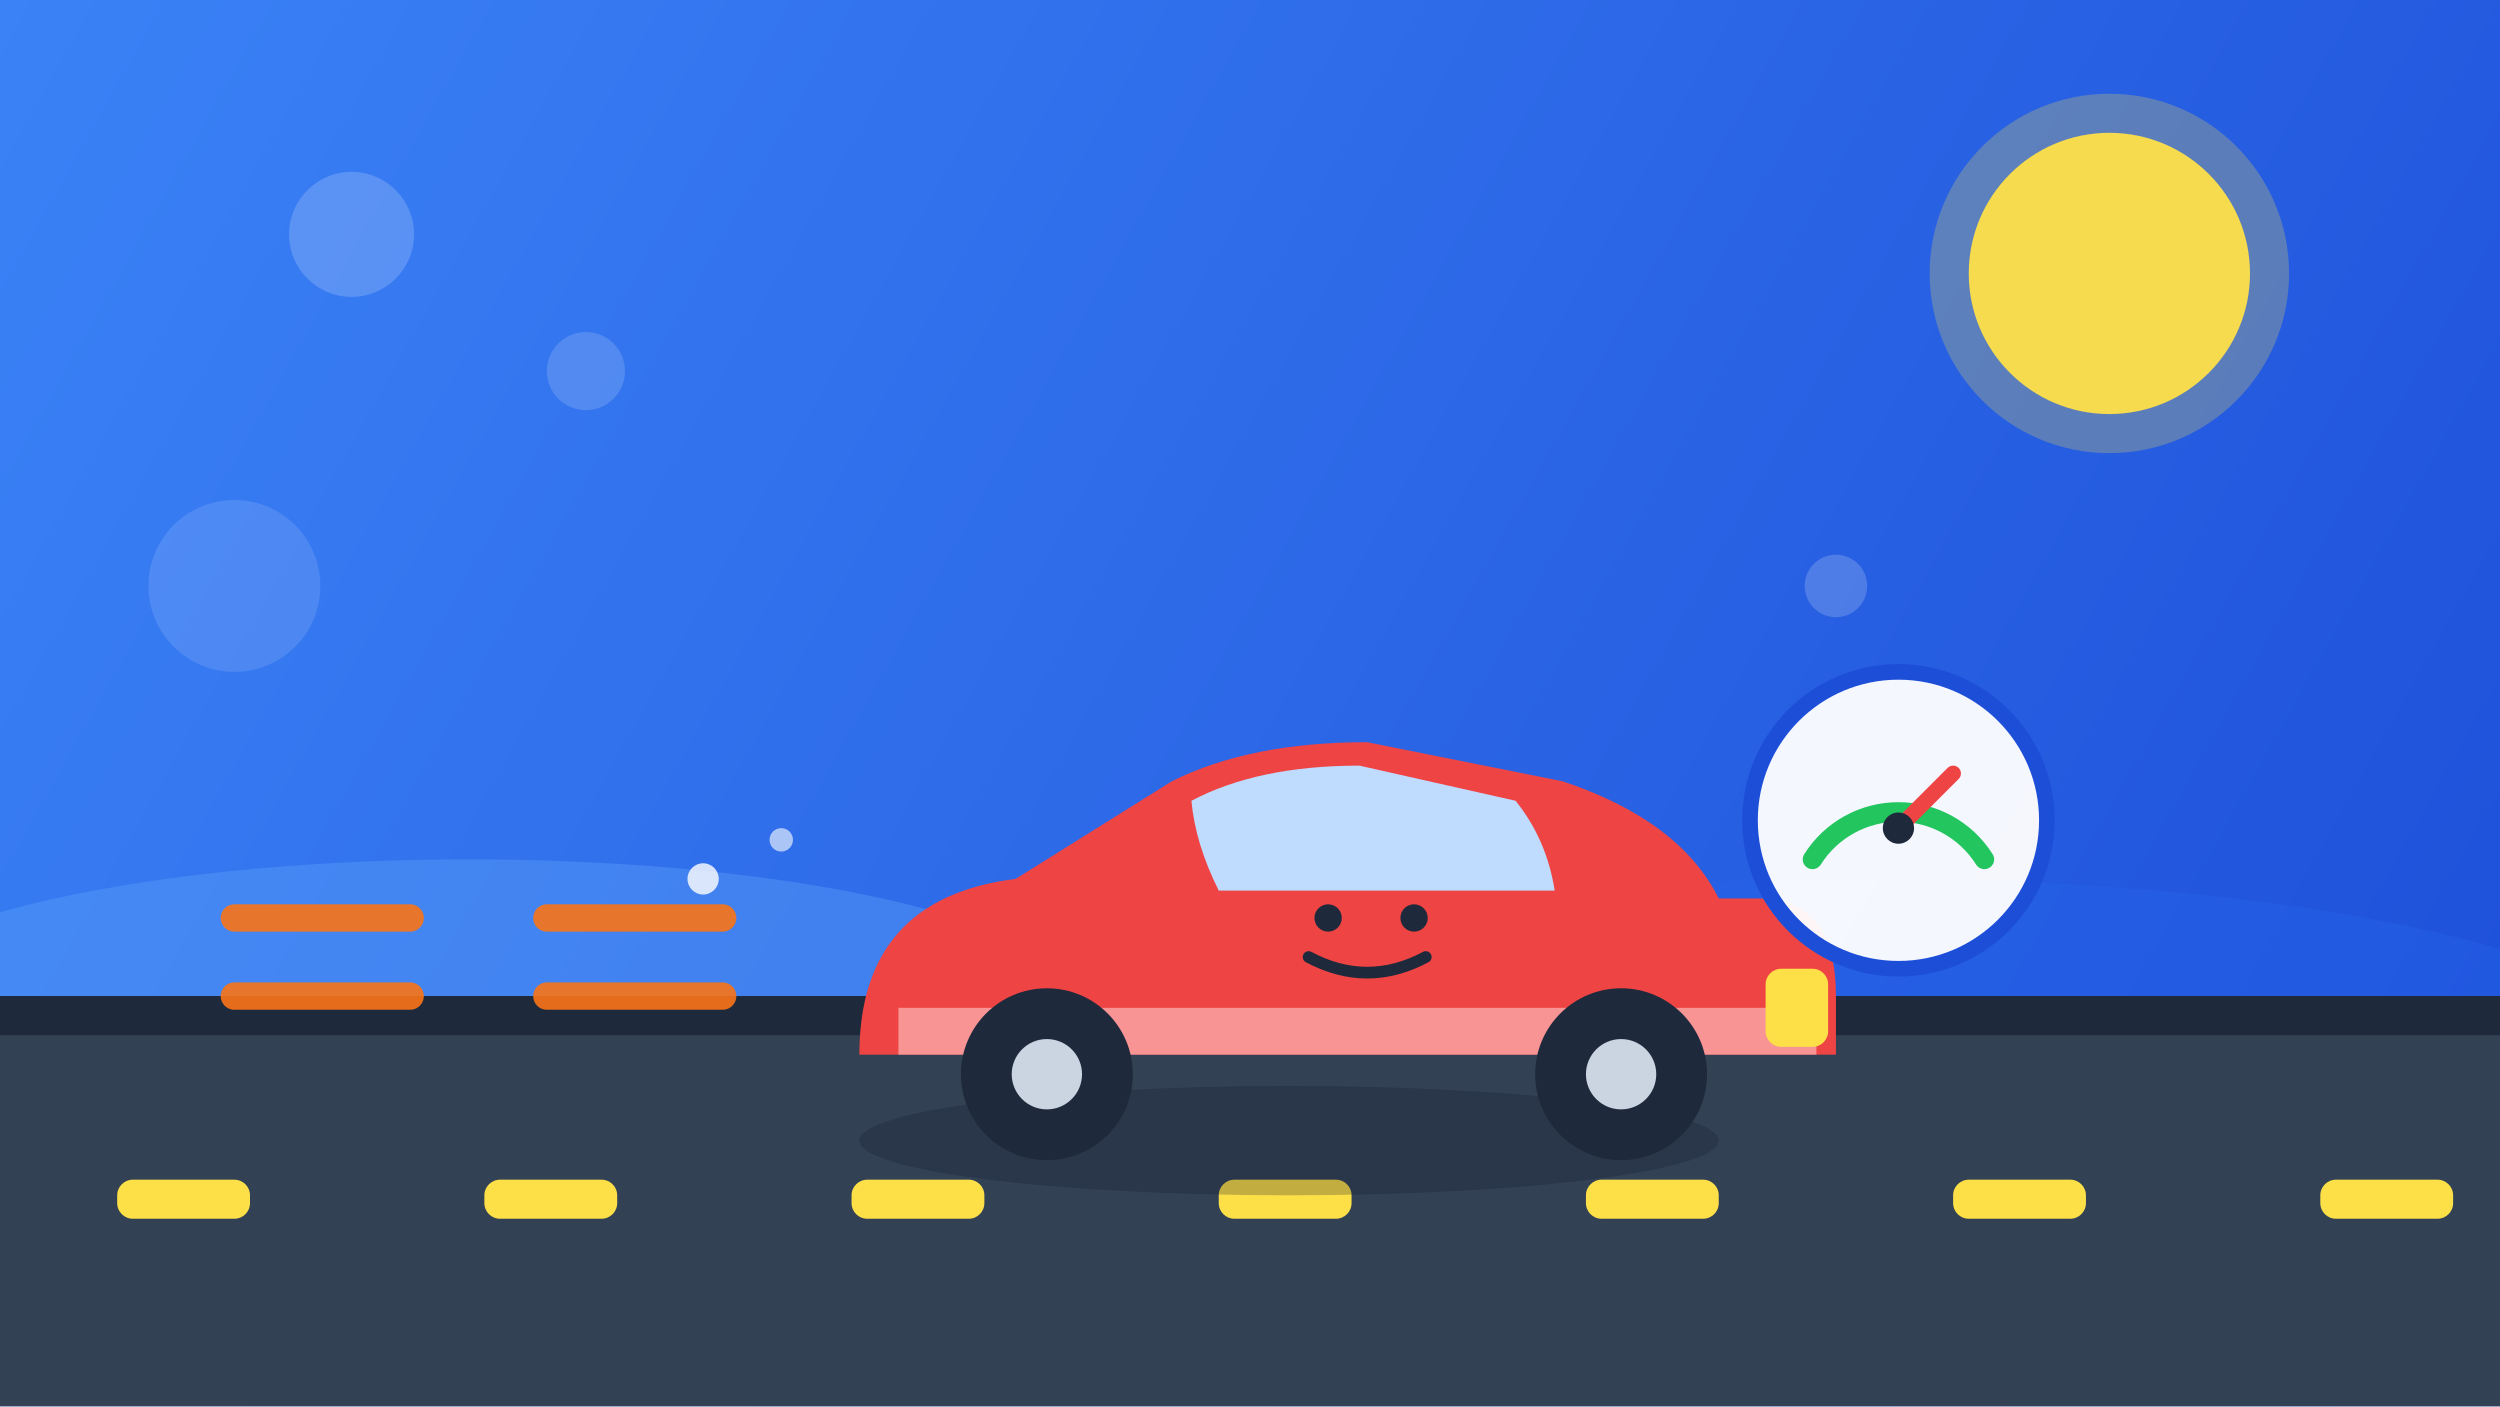
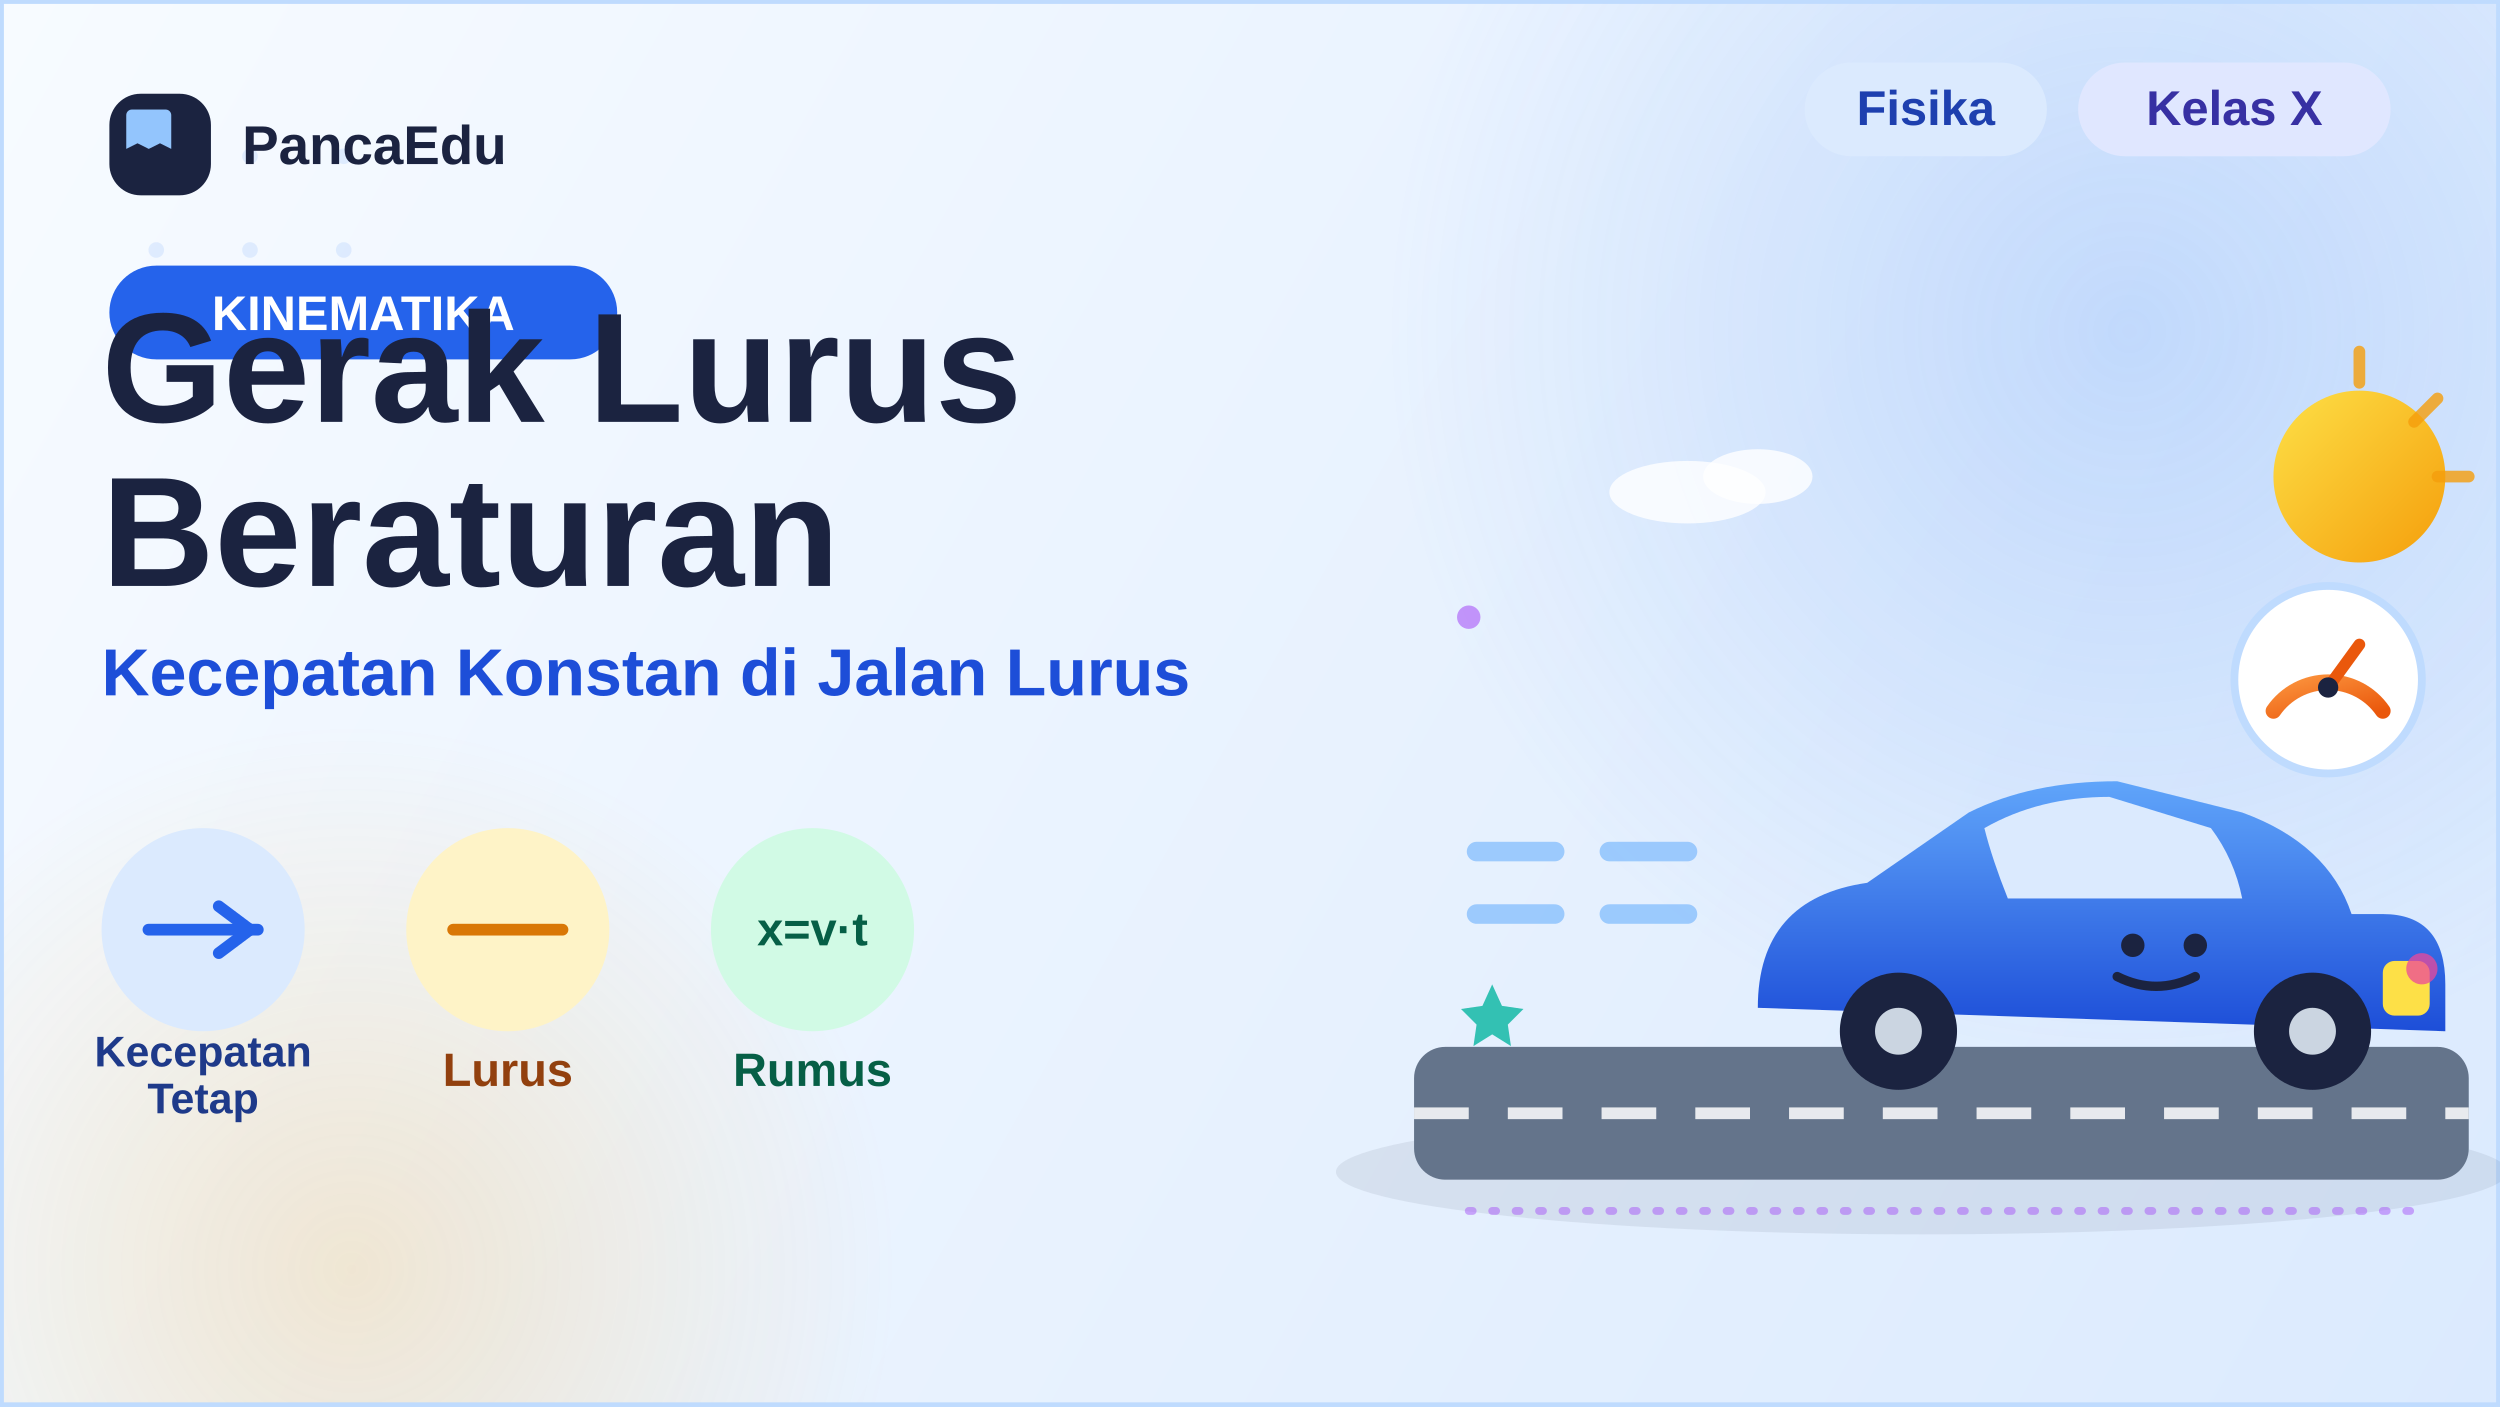
<svg xmlns="http://www.w3.org/2000/svg" viewBox="0 0 640 360">
  <defs>
-     <linearGradient id="bg" x1="0" y1="0" x2="640" y2="360" gradientUnits="userSpaceOnUse">
-       <stop offset="0" stop-color="#3b82f6" />
+     <linearGradient id="glbBgTint" x1="0" y1="0" x2="640" y2="360" gradientUnits="userSpaceOnUse">
+       <stop offset="0" stop-color="#f7fbff" />
+       <stop offset="1" stop-color="#dbeafe" />
+     </linearGradient>
+     <radialGradient id="glbBlobBlue" cx="0.5" cy="0.5" r="0.5">
+       <stop offset="0" stop-color="#3b82f6" stop-opacity="0.2" />
+       <stop offset="1" stop-color="#3b82f6" stop-opacity="0" />
+     </radialGradient>
+     <radialGradient id="glbBlobOrange" cx="0.5" cy="0.5" r="0.5">
+       <stop offset="0" stop-color="#f59e0b" stop-opacity="0.18" />
+       <stop offset="1" stop-color="#f59e0b" stop-opacity="0" />
+     </radialGradient>
+     <linearGradient id="glbCarG" x1="0" y1="0" x2="0" y2="1">
+       <stop offset="0" stop-color="#60a5fa" />
      <stop offset="1" stop-color="#1d4ed8" />
    </linearGradient>
+     <linearGradient id="glbSunG" x1="0" y1="0" x2="1" y2="1">
+       <stop offset="0" stop-color="#fde047" />
+       <stop offset="1" stop-color="#f59e0b" />
+     </linearGradient>
+     <linearGradient id="glbSpeedG" x1="0" y1="0" x2="1" y2="1">
+       <stop offset="0" stop-color="#fb923c" />
+       <stop offset="1" stop-color="#ea580c" />
+     </linearGradient>
  </defs>
-   <rect width="640" height="360" fill="url(#bg)" />
-   <circle cx="540" cy="70" r="36" fill="#fde047" opacity="0.95" />
-   <circle cx="540" cy="70" r="46" fill="#fde047" opacity="0.25" />
-   <circle cx="90" cy="60" r="16" fill="#ffffff" opacity="0.18" />
-   <circle cx="150" cy="95" r="10" fill="#ffffff" opacity="0.15" />
-   <circle cx="470" cy="150" r="8" fill="#ffffff" opacity="0.18" />
-   <circle cx="60" cy="150" r="22" fill="#ffffff" opacity="0.12" />
-   <ellipse cx="120" cy="260" rx="160" ry="40" fill="#60a5fa" opacity="0.35" />
-   <ellipse cx="480" cy="270" rx="200" ry="45" fill="#2563eb" opacity="0.35" />
-   <rect x="0" y="255" width="640" height="105" fill="#334155" />
-   <rect x="0" y="255" width="640" height="10" fill="#1e293b" />
-   <g fill="#fde047">
-     <rect x="30" y="302" width="34" height="10" rx="4" />
-     <rect x="124" y="302" width="34" height="10" rx="4" />
-     <rect x="218" y="302" width="34" height="10" rx="4" />
-     <rect x="312" y="302" width="34" height="10" rx="4" />
-     <rect x="406" y="302" width="34" height="10" rx="4" />
-     <rect x="500" y="302" width="34" height="10" rx="4" />
-     <rect x="594" y="302" width="34" height="10" rx="4" />
+   <rect width="640" height="360" fill="url(#glbBgTint)" />
+   <circle cx="545" cy="85" r="190" fill="url(#glbBlobBlue)" />
+   <circle cx="90" cy="325" r="140" fill="url(#glbBlobOrange)" />
+   <rect width="640" height="360" fill="none" stroke="#bfdbfe" stroke-width="2" />
+   <g fill="#3b82f6" opacity="0.12">
+     <circle cx="40" cy="40" r="2" />
+     <circle cx="64" cy="40" r="2" />
+     <circle cx="88" cy="40" r="2" />
+     <circle cx="40" cy="64" r="2" />
+     <circle cx="64" cy="64" r="2" />
+     <circle cx="88" cy="64" r="2" />
  </g>
-   <g stroke="#f97316" stroke-width="7" stroke-linecap="round" opacity="0.9">
-     <line x1="60" y1="235" x2="105" y2="235" />
-     <line x1="60" y1="255" x2="105" y2="255" />
-     <line x1="140" y1="235" x2="185" y2="235" />
-     <line x1="140" y1="255" x2="185" y2="255" />
+   <g transform="translate(28,24)">
+     <rect width="26" height="26" rx="8" fill="#1b2340" />
+     <path d="M6 7h14a2 2 0 0 1 2 2v12l-4-2-4 2-4-2-4 2V9a2 2 0 0 1 2-2z" fill="#93c5fd" transform="translate(0,-1) scale(0.72)" />
+     <text x="34" y="18" font-family="Arial, sans-serif" font-size="14" font-weight="700" fill="#1b2340">PancaEdu</text>
  </g>
-   <g>
-     <ellipse cx="330" cy="292" rx="110" ry="14" fill="#0f172a" opacity="0.25" />
-     <path d="M220 270 Q220 230 260 225 L300 200 Q320 190 350 190 L400 200 Q430 210 440 230 L450 230 Q470 230 470 255 L470 270 Z" fill="#ef4444" />
-     <path d="M305 205 Q322 196 348 196 L388 205 Q396 215 398 228 L312 228 Q306 216 305 205 Z" fill="#bfdbfe" />
-     <rect x="230" y="258" width="235" height="12" fill="#fecaca" opacity="0.6" />
-     <rect x="452" y="248" width="16" height="20" rx="4" fill="#fde047" />
-     <circle cx="340" cy="235" r="3.5" fill="#1e293b" />
-     <circle cx="362" cy="235" r="3.5" fill="#1e293b" />
-     <path d="M335 245 Q350 253 365 245" stroke="#1e293b" stroke-width="3" fill="none" stroke-linecap="round" />
-     <circle cx="268" cy="275" r="22" fill="#1e293b" />
-     <circle cx="268" cy="275" r="9" fill="#cbd5e1" />
-     <circle cx="415" cy="275" r="22" fill="#1e293b" />
-     <circle cx="415" cy="275" r="9" fill="#cbd5e1" />
+   <g font-family="Arial, sans-serif" font-size="12.5" font-weight="700">
+     <rect x="462" y="16" width="62" height="24" rx="12" fill="#dbeafe" />
+     <text x="493" y="32" text-anchor="middle" fill="#1e40af">Fisika</text>
+     <rect x="532" y="16" width="80" height="24" rx="12" fill="#e0e7ff" />
+     <text x="572" y="32" text-anchor="middle" fill="#3730a3">Kelas X</text>
  </g>
-   <g transform="translate(486,210)">
-     <circle cx="0" cy="0" r="38" fill="#ffffff" opacity="0.95" />
-     <circle cx="0" cy="0" r="38" fill="none" stroke="#1d4ed8" stroke-width="4" />
-     <path d="M-22 10 A26 26 0 0 1 22 10" fill="none" stroke="#22c55e" stroke-width="5" stroke-linecap="round" />
-     <line x1="0" y1="2" x2="14" y2="-12" stroke="#ef4444" stroke-width="4" stroke-linecap="round" />
-     <circle cx="0" cy="2" r="4" fill="#1e293b" />
+   <g font-family="Arial, sans-serif" font-size="12.5" font-weight="700">
+     <rect x="28" y="68" width="130" height="24" rx="12" fill="#2563eb" />
+     <text x="93" y="84.5" text-anchor="middle" fill="#ffffff">KINEMATIKA</text>
  </g>
-   <circle cx="180" cy="225" r="4" fill="#ffffff" opacity="0.8" />
-   <circle cx="200" cy="215" r="3" fill="#ffffff" opacity="0.6" />
+   <text x="26" y="108" font-family="Arial, sans-serif" font-size="40" font-weight="800" fill="#1b2340">Gerak Lurus</text>
+   <text x="26" y="150" font-family="Arial, sans-serif" font-size="40" font-weight="800" fill="#1b2340">Beraturan</text>
+   <text x="26" y="178" font-family="Arial, sans-serif" font-size="17" font-weight="600" fill="#1d4ed8">Kecepatan Konstan di Jalan Lurus</text>
+   <g font-family="Arial, sans-serif">
+     <g transform="translate(26,212)">
+       <circle cx="26" cy="26" r="26" fill="#dbeafe" />
+       <path d="M12 26 h28" stroke="#2563eb" stroke-width="3" stroke-linecap="round" />
+       <path d="M30 20 l8 6 -8 6" stroke="#2563eb" stroke-width="3" stroke-linecap="round" stroke-linejoin="round" fill="none" />
+       <text x="26" y="61" text-anchor="middle" font-size="11" font-weight="700" fill="#1e3a8a">Kecepatan</text>
+       <text x="26" y="73" text-anchor="middle" font-size="11" font-weight="700" fill="#1e3a8a">Tetap</text>
+     </g>
+     <g transform="translate(104,212)">
+       <circle cx="26" cy="26" r="26" fill="#fef3c7" />
+       <path d="M12 26 h28" stroke="#d97706" stroke-width="3" stroke-linecap="round" />
+       <text x="26" y="66" text-anchor="middle" font-size="12" font-weight="700" fill="#92400e">Lurus</text>
+     </g>
+     <g transform="translate(182,212)">
+       <circle cx="26" cy="26" r="26" fill="#d1fae5" />
+       <text x="26" y="30" text-anchor="middle" font-size="12" font-weight="700" fill="#065f46">x=v·t</text>
+       <text x="26" y="66" text-anchor="middle" font-size="12" font-weight="700" fill="#065f46">Rumus</text>
+     </g>
+   </g>
+   <g transform="translate(372,118)">
+     <ellipse cx="120" cy="182" rx="150" ry="16" fill="#1b2340" opacity="0.08" />
+     <circle cx="232" cy="4" r="22" fill="url(#glbSunG)" />
+     <g stroke="#f59e0b" stroke-width="3" stroke-linecap="round" opacity="0.8">
+       <line x1="232" y1="-28" x2="232" y2="-20" />
+       <line x1="260" y1="4" x2="252" y2="4" />
+       <line x1="252" y1="-16" x2="246" y2="-10" />
+     </g>
+     <ellipse cx="60" cy="8" rx="20" ry="8" fill="#ffffff" opacity="0.8" />
+     <ellipse cx="78" cy="4" rx="14" ry="7" fill="#ffffff" opacity="0.8" />
+     <rect x="-10" y="150" width="270" height="34" rx="8" fill="#64748b" />
+     <g stroke="#ffffff" stroke-width="3" stroke-dasharray="14 10" opacity="0.85">
+       <line x1="-10" y1="167" x2="260" y2="167" />
+     </g>
+     <g stroke="#93c5fd" stroke-width="5" stroke-linecap="round" opacity="0.9">
+       <line x1="6" y1="100" x2="26" y2="100" />
+       <line x1="40" y1="100" x2="60" y2="100" />
+       <line x1="6" y1="116" x2="26" y2="116" />
+       <line x1="40" y1="116" x2="60" y2="116" />
+     </g>
+     <g transform="translate(78,78)">
+       <path d="M0 62 Q0 34 28 30 L54 12 Q70 4 92 4 L124 12 Q146 20 152 38 L160 38 Q176 38 176 56 L176 68 Z" fill="url(#glbCarG)" />
+       <path d="M58 16 Q72 8 90 8 L116 16 Q122 24 124 34 L64 34 Q60 24 58 16 Z" fill="#dbeafe" />
+       <circle cx="96" cy="46" r="3" fill="#1b2340" />
+       <circle cx="112" cy="46" r="3" fill="#1b2340" />
+       <path d="M92 54 Q102 59 112 54" stroke="#1b2340" stroke-width="2.4" fill="none" stroke-linecap="round" />
+       <rect x="160" y="50" width="12" height="14" rx="3" fill="#fde047" />
+       <circle cx="36" cy="68" r="15" fill="#1b2340" />
+       <circle cx="36" cy="68" r="6" fill="#cbd5e1" />
+       <circle cx="142" cy="68" r="15" fill="#1b2340" />
+       <circle cx="142" cy="68" r="6" fill="#cbd5e1" />
+     </g>
+     <g transform="translate(224,56)">
+       <circle cx="0" cy="0" r="24" fill="#ffffff" />
+       <circle cx="0" cy="0" r="24" fill="none" stroke="#bfdbfe" stroke-width="2" />
+       <path d="M-14 8 A17 17 0 0 1 14 8" fill="none" stroke="url(#glbSpeedG)" stroke-width="4" stroke-linecap="round" />
+       <line x1="0" y1="2" x2="8" y2="-9" stroke="#ea580c" stroke-width="3" stroke-linecap="round" />
+       <circle cx="0" cy="2" r="2.6" fill="#1b2340" />
+     </g>
+     <g stroke="#a855f7" stroke-width="2" stroke-dasharray="1 5" stroke-linecap="round" opacity="0.5">
+       <line x1="4" y1="192" x2="248" y2="192" />
+     </g>
+     <path d="M10 134 l2.5 5.5 5.5 0.8 -4 4 0.8 5.5 -4.8 -3 -4.8 3 0.8 -5.5 -4 -4 5.5 -0.8 z" fill="#14b8a6" opacity="0.85" />
+     <circle cx="248" cy="130" r="4" fill="#ec4899" opacity="0.75" />
+     <circle cx="4" cy="40" r="3" fill="#a855f7" opacity="0.6" />
+   </g>
</svg>
